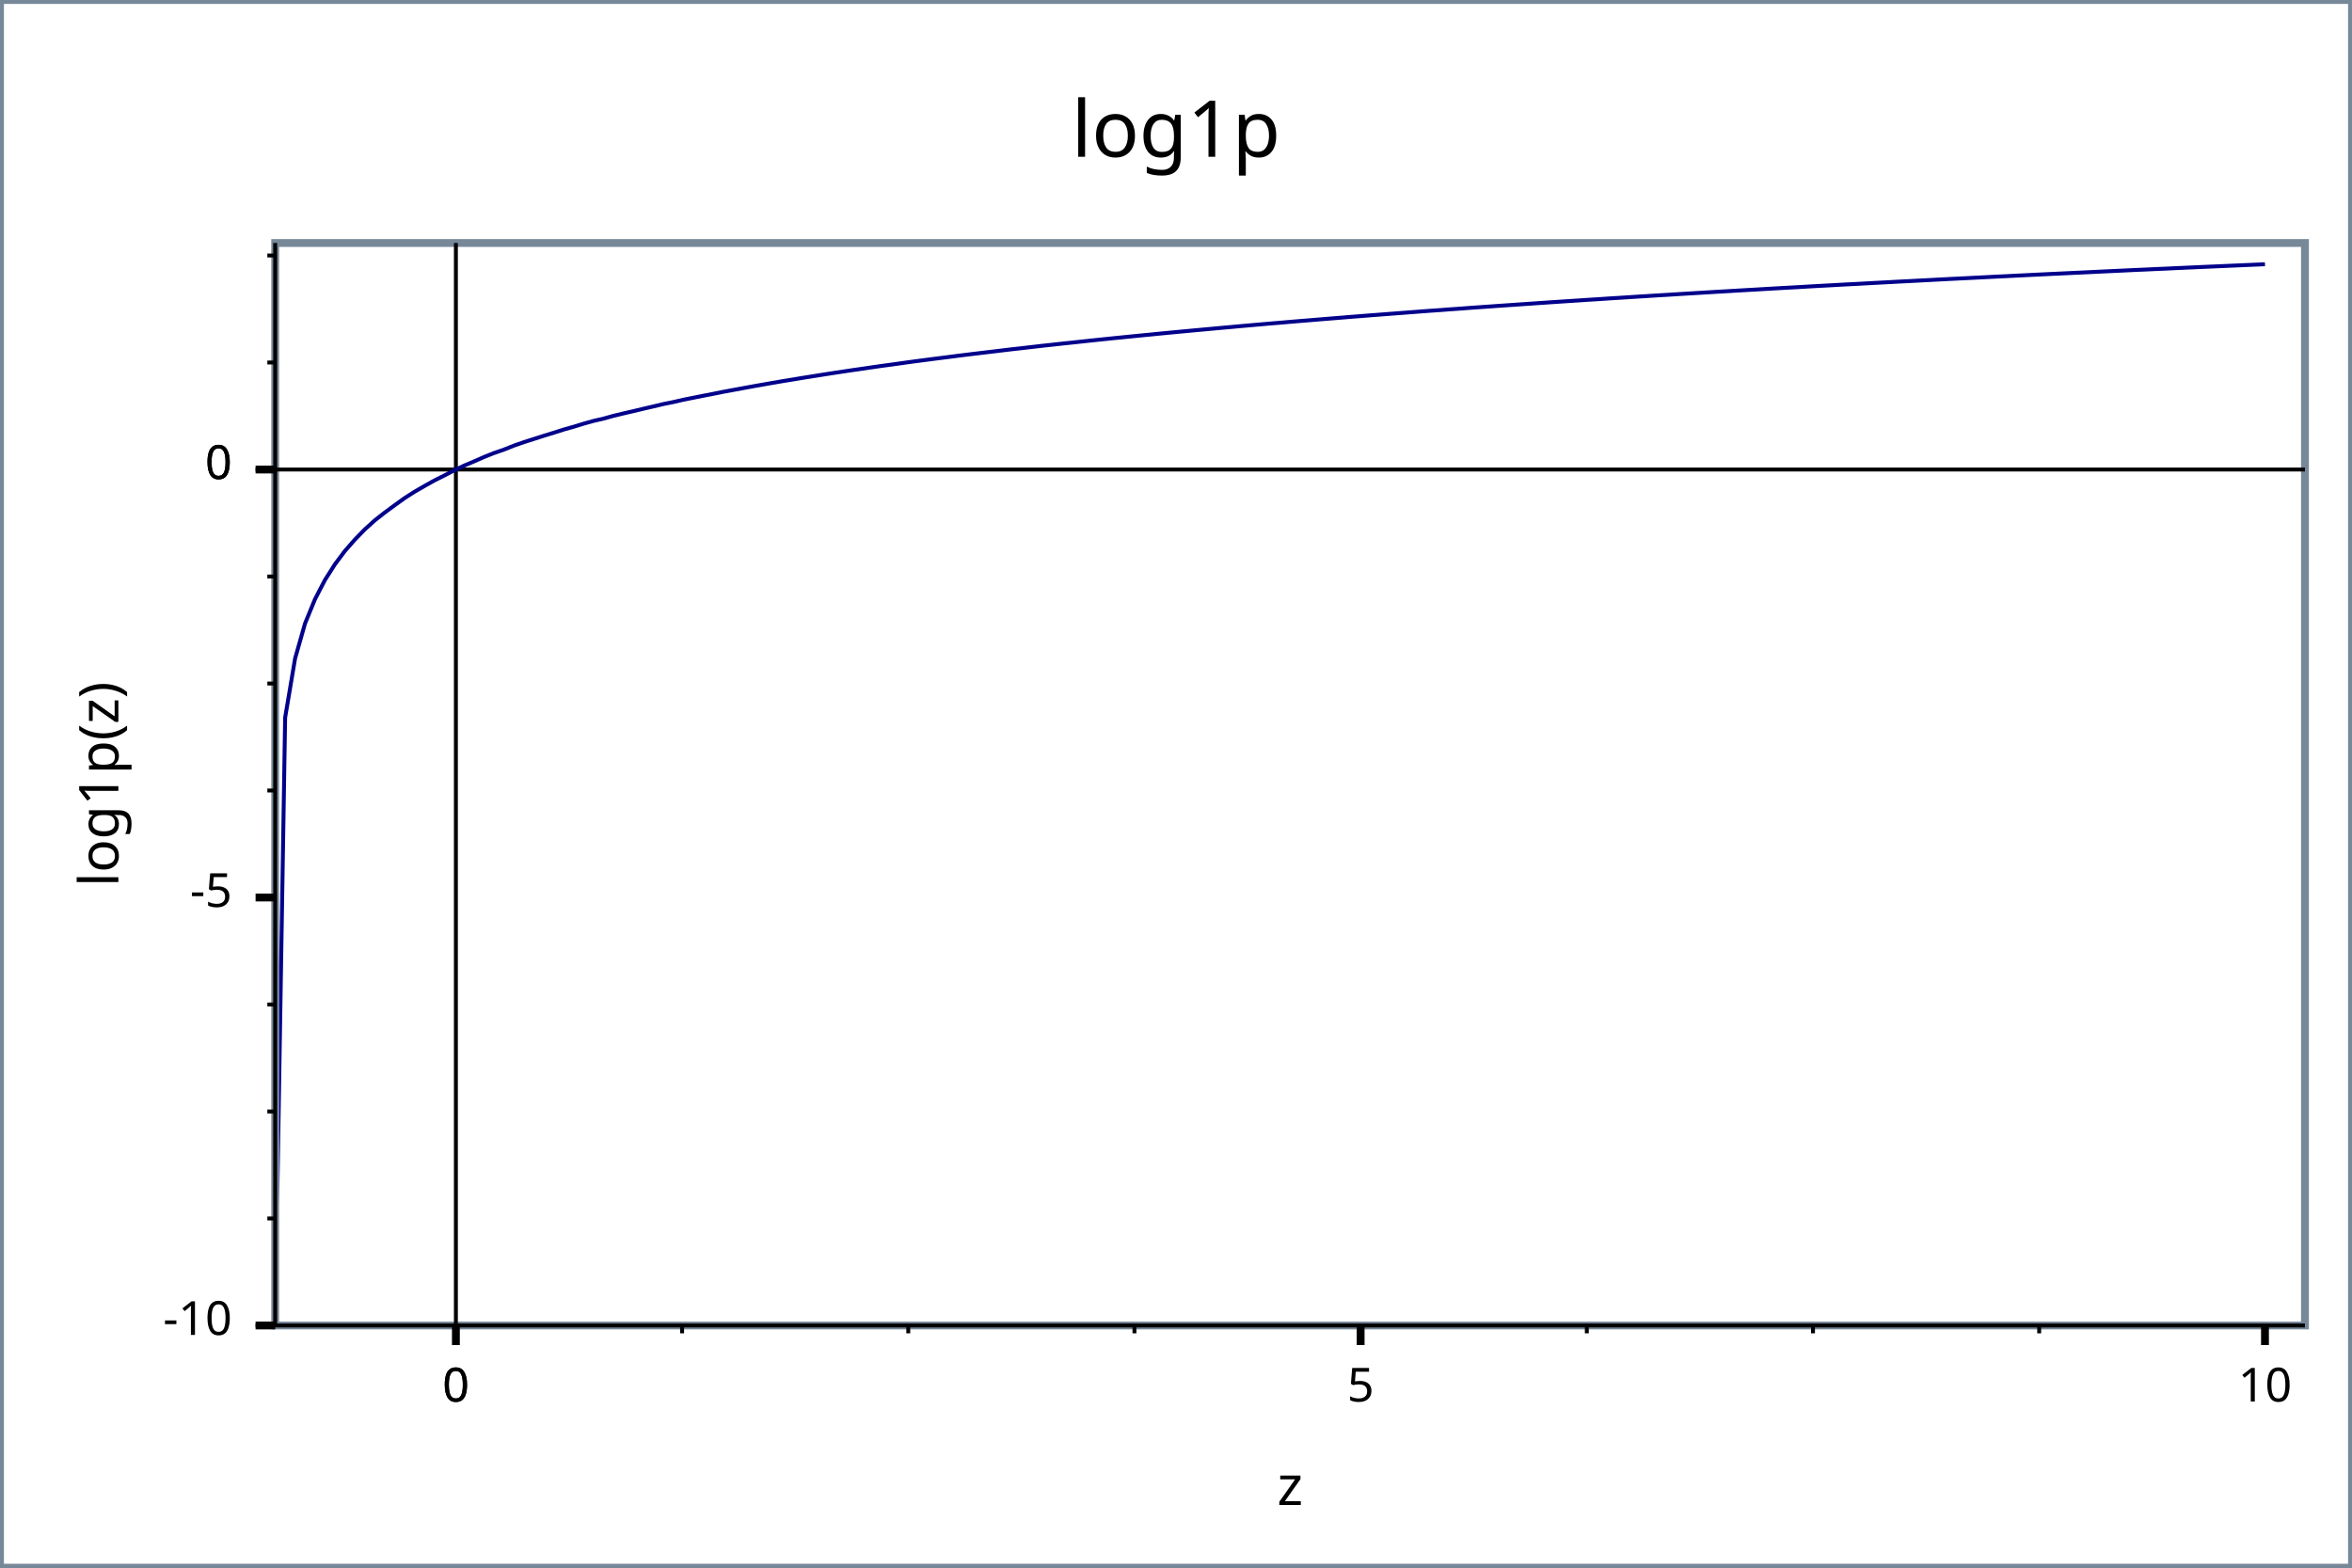
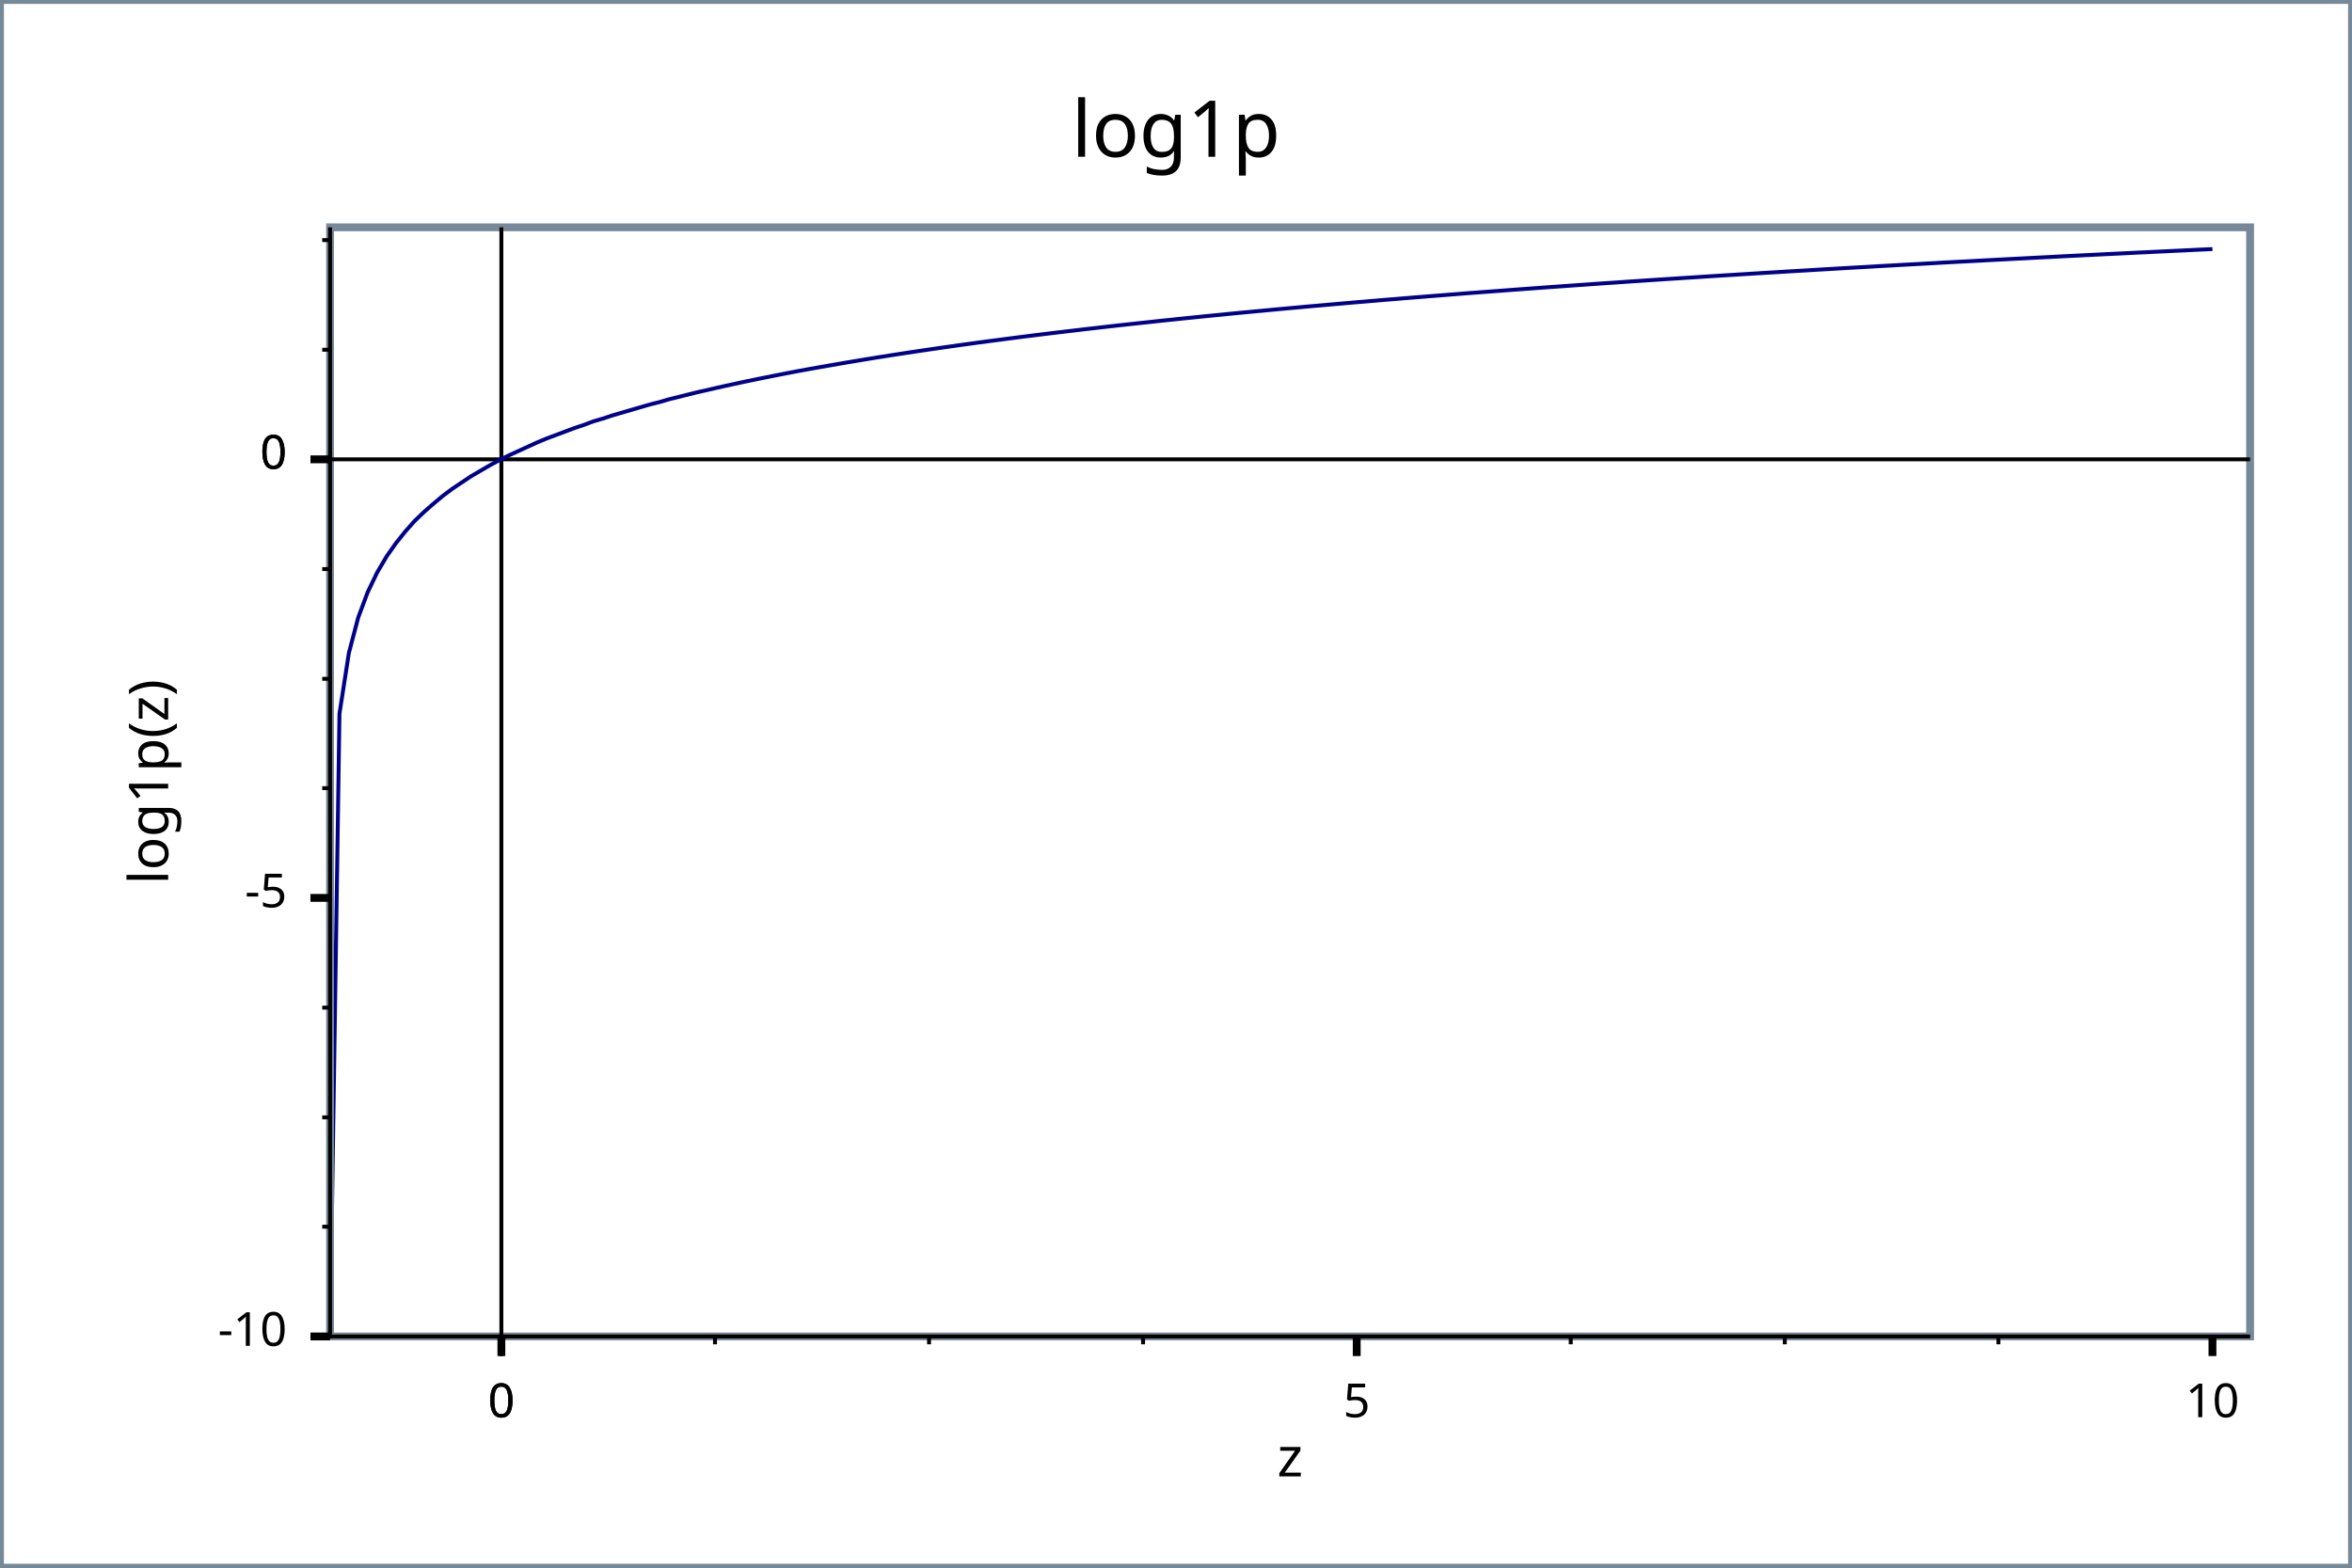
<svg xmlns="http://www.w3.org/2000/svg" width="600" height="400" version="1.1">
  <meta name="copyright" content="John Maddock" />
  <meta name="date" content="2008" />
  <clipPath id="plot_window">
-     <rect x="71.2" y="63" width="515.8" height="274.2" />
+     <rect x="85.2" y="59" width="487.8" height="281" />
  </clipPath>
  <g id="imageBackground" stroke="rgb(119,136,153)" fill="rgb(255,255,255)" stroke-width="2">
    <rect x="0" y="0" width="600" height="400" />
  </g>
  <g id="plotBackground" stroke="rgb(119,136,153)" fill="rgb(255,255,255)" stroke-width="2">
-     <rect x="70.2" y="62" width="517.8" height="276.2" />
+     <rect x="84.2" y="58" width="489.8" height="283" />
  </g>
  <g id="yMinorGrid" stroke="rgb(200,220,255)" stroke-width="0.5" />
  <g id="yMajorGrid" stroke="rgb(200,220,255)" stroke-width="1" />
  <g id="xMinorGrid" stroke="rgb(200,220,255)" stroke-width="0.5" />
  <g id="xMajorGrid" stroke="rgb(200,220,255)" stroke-width="1" />
  <g id="yAxis" stroke="rgb(0,0,0)" stroke-width="1">
-     <line x1="116.3" y1="62" x2="116.3" y2="343.2" />
-     <line x1="70.2" y1="62" x2="70.2" y2="338.2" />
+     <line x1="127.9" y1="58" x2="127.9" y2="346" />
+     <line x1="84.2" y1="58" x2="84.2" y2="341" />
  </g>
  <g id="xAxis" stroke="rgb(0,0,0)" stroke-width="1">
-     <line x1="65.2" y1="119.8" x2="588" y2="119.8" />
-     <line x1="65.2" y1="338.2" x2="588" y2="338.2" />
+     <line x1="79.2" y1="117.2" x2="574" y2="117.2" />
+     <line x1="79.2" y1="341" x2="574" y2="341" />
  </g>
  <g id="yMinorTicks" stroke="rgb(0,0,0)" stroke-width="1">
-     <path d="M68.2,92.49 L70.2,92.49 M68.2,65.19 L70.2,65.19 M68.2,119.8 L70.2,119.8 M68.2,147.1 L70.2,147.1 M68.2,174.4 L70.2,174.4 M68.2,201.7 L70.2,201.7 M68.2,229 L70.2,229 M68.2,256.3 L70.2,256.3 M68.2,283.6 L70.2,283.6 M68.2,310.9 L70.2,310.9 M68.2,338.2 L70.2,338.2 " fill="none" />
+     <path d="M82.2,89.24 L84.2,89.24 M82.2,61.26 L84.2,61.26 M82.2,117.2 L84.2,117.2 M82.2,145.2 L84.2,145.2 M82.2,173.2 L84.2,173.2 M82.2,201.1 L84.2,201.1 M82.2,229.1 L84.2,229.1 M82.2,257.1 L84.2,257.1 M82.2,285.1 L84.2,285.1 M82.2,313 L84.2,313 M82.2,341 L84.2,341 " fill="none" />
  </g>
  <g id="xMinorTicks" stroke="rgb(0,0,0)" stroke-width="1">
-     <path d="M174,338.2 L174,340.2 M231.7,338.2 L231.7,340.2 M289.4,338.2 L289.4,340.2 M404.8,338.2 L404.8,340.2 M462.5,338.2 L462.5,340.2 M520.2,338.2 L520.2,340.2 " fill="none" />
+     <path d="M182.4,341 L182.4,343 M237,341 L237,343 M291.6,341 L291.6,343 M400.7,341 L400.7,343 M455.3,341 L455.3,343 M509.8,341 L509.8,343 " fill="none" />
  </g>
  <g id="yMajorTicks" stroke="rgb(0,0,0)" stroke-width="2">
-     <path d="M65.2,119.8 L70.2,119.8 M65.2,119.8 L70.2,119.8 M65.2,229 L70.2,229 M65.2,338.2 L70.2,338.2 " fill="none" />
+     <path d="M79.2,117.2 L84.2,117.2 M79.2,117.2 L84.2,117.2 M79.2,229.1 L84.2,229.1 M79.2,341 L84.2,341 " fill="none" />
  </g>
  <g id="xMajorTicks" stroke="rgb(0,0,0)" stroke-width="2">
-     <path d="M116.3,338.2 L116.3,343.2 M347.1,338.2 L347.1,343.2 M577.8,338.2 L577.8,343.2 M116.3,338.2 L116.3,343.2 " fill="none" />
+     <path d="M127.9,341 L127.9,346 M346.1,341 L346.1,346 M564.4,341 L564.4,346 M127.9,341 L127.9,346 " fill="none" />
  </g>
-   <g id="plotLabels">
-     <text x="116.3" y="357.6" text-anchor="middle" font-size="12" font-family="Verdana">0</text>
-     <text x="347.1" y="357.6" text-anchor="middle" font-size="12" font-family="Verdana">5</text>
-     <text x="577.8" y="357.6" text-anchor="middle" font-size="12" font-family="Verdana">10</text>
-     <text x="116.3" y="357.6" text-anchor="middle" font-size="12" font-family="Verdana">0</text>
-     <text x="59.2" y="122.2" text-anchor="end" font-size="12" font-family="Verdana">0</text>
-     <text x="59.2" y="122.2" text-anchor="end" font-size="12" font-family="Verdana">0</text>
-     <text x="59.2" y="231.4" text-anchor="end" font-size="12" font-family="Verdana">-5</text>
-     <text x="59.2" y="340.6" text-anchor="end" font-size="12" font-family="Verdana">-10</text>
+   <g id="xTicksValues">
+     <text x="127.9" y="361.6" text-anchor="middle" font-size="12" font-family="Verdana">0</text>
+     <text x="346.1" y="361.6" text-anchor="middle" font-size="12" font-family="Verdana">5</text>
+     <text x="564.4" y="361.6" text-anchor="middle" font-size="12" font-family="Verdana">10</text>
+     <text x="127.9" y="361.6" text-anchor="middle" font-size="12" font-family="Verdana">0</text>
+   </g>
+   <g id="yTicksValues">
+     <text x="73.2" y="119.6" text-anchor="end" font-size="12" font-family="Verdana">0</text>
+     <text x="73.2" y="119.6" text-anchor="end" font-size="12" font-family="Verdana">0</text>
+     <text x="73.2" y="231.5" text-anchor="end" font-size="12" font-family="Verdana">-5</text>
+     <text x="73.2" y="343.4" text-anchor="end" font-size="12" font-family="Verdana">-10</text>
  </g>
  <g id="yLabel">
-     <text x="30.2" y="200.1" text-anchor="middle" transform="rotate(-90 30.2 200.1 )" font-size="14" font-family="Verdana">log1p(z)</text>
+     <text x="42.9" y="199.5" text-anchor="middle" transform="rotate(-90 42.9 199.5 )" font-size="14" font-family="Verdana">log1p(z)</text>
  </g>
  <g id="xLabel">
-     <text x="329.1" y="384" text-anchor="middle" font-size="14" font-family="Verdana">z</text>
+     <text x="329.1" y="376.7" text-anchor="middle" font-size="14" font-family="Verdana">z</text>
  </g>
  <g id="plotLines" stroke-width="2">
    <g clip-path="url(#plot_window)" stroke="rgb(0,0,139)" stroke-width="1">
-       <path d="M70.2,338.2 L72.74,183.1 L75.28,168 L77.81,159.1 L80.35,152.9 L82.89,148 L85.43,144 L87.97,140.6 L90.51,137.7 L93.04,135.1 L95.58,132.8 L98.12,130.8 L100.7,128.9 L103.2,127.1 L105.7,125.5 L108.3,124 L110.8,122.6 L113.4,121.3 L115.9,120 L118.4,118.8 L121,117.7 L123.5,116.6 L126,115.6 L128.6,114.7 L131.1,113.7 L133.7,112.8 L136.2,112 L138.7,111.2 L141.3,110.4 L143.8,109.6 L146.3,108.9 L148.9,108.1 L151.4,107.4 L154,106.8 L156.5,106.1 L159,105.5 L161.6,104.9 L164.1,104.3 L166.7,103.7 L169.2,103.1 L171.7,102.6 L174.3,102 L176.8,101.5 L179.3,101 L181.9,100.5 L184.4,99.99 L187,99.51 L189.5,99.05 L192,98.59 L194.6,98.13 L197.1,97.69 L199.6,97.26 L202.2,96.84 L204.7,96.42 L207.3,96.01 L209.8,95.61 L212.3,95.22 L214.9,94.83 L217.4,94.45 L220,94.08 L222.5,93.71 L225,93.35 L227.6,93 L230.1,92.65 L232.6,92.3 L235.2,91.96 L237.7,91.63 L240.3,91.3 L242.8,90.98 L245.3,90.66 L247.9,90.34 L250.4,90.04 L253,89.73 L255.5,89.43 L258,89.13 L260.6,88.84 L263.1,88.55 L265.6,88.26 L268.2,87.98 L270.7,87.7 L273.3,87.43 L275.8,87.16 L278.3,86.89 L280.9,86.62 L283.4,86.36 L286,86.1 L288.5,85.85 L291,85.6 L293.6,85.35 L296.1,85.1 L298.6,84.86 L301.2,84.61 L303.7,84.38 L306.3,84.14 L308.8,83.91 L311.3,83.68 L313.9,83.45 L316.4,83.22 L318.9,83 L321.5,82.77 L324,82.55 L326.6,82.34 L329.1,82.12 L331.6,81.91 L334.2,81.7 L336.7,81.49 L339.3,81.28 L341.8,81.08 L344.3,80.87 L346.9,80.67 L349.4,80.47 L351.9,80.28 L354.5,80.08 L357,79.89 L359.6,79.69 L362.1,79.5 L364.6,79.31 L367.2,79.13 L369.7,78.94 L372.3,78.76 L374.8,78.57 L377.3,78.39 L379.9,78.21 L382.4,78.03 L384.9,77.86 L387.5,77.68 L390,77.51 L392.6,77.33 L395.1,77.16 L397.6,76.99 L400.2,76.82 L402.7,76.66 L405.2,76.49 L407.8,76.33 L410.3,76.16 L412.9,76 L415.4,75.84 L417.9,75.68 L420.5,75.52 L423,75.36 L425.6,75.21 L428.1,75.05 L430.6,74.9 L433.2,74.74 L435.7,74.59 L438.2,74.44 L440.8,74.29 L443.3,74.14 L445.9,73.99 L448.4,73.85 L450.9,73.7 L453.5,73.55 L456,73.41 L458.6,73.27 L461.1,73.12 L463.6,72.98 L466.2,72.84 L468.7,72.7 L471.2,72.56 L473.8,72.43 L476.3,72.29 L478.9,72.15 L481.4,72.02 L483.9,71.88 L486.5,71.75 L489,71.62 L491.5,71.49 L494.1,71.35 L496.6,71.22 L499.2,71.09 L501.7,70.97 L504.2,70.84 L506.8,70.71 L509.3,70.58 L511.9,70.46 L514.4,70.33 L516.9,70.21 L519.5,70.08 L522,69.96 L524.5,69.84 L527.1,69.72 L529.6,69.6 L532.2,69.48 L534.7,69.36 L537.2,69.24 L539.8,69.12 L542.3,69 L544.8,68.88 L547.4,68.77 L549.9,68.65 L552.5,68.54 L555,68.42 L557.5,68.31 L560.1,68.19 L562.6,68.08 L565.2,67.97 L567.7,67.86 L570.2,67.75 L572.8,67.64 L575.3,67.53 L577.8,67.42 " fill="none" />
+       <path d="M84.2,341 L86.6,182.1 L89,166.6 L91.4,157.5 L93.8,151.1 L96.2,146.1 L98.61,142 L101,138.6 L103.4,135.6 L105.8,132.9 L108.2,130.6 L110.6,128.5 L113,126.5 L115.4,124.7 L117.8,123.1 L120.2,121.5 L122.6,120.1 L125,118.7 L127.4,117.4 L129.8,116.2 L132.2,115.1 L134.6,114 L137,112.9 L139.4,111.9 L141.8,111 L144.2,110.1 L146.6,109.2 L149,108.4 L151.4,107.5 L153.8,106.8 L156.2,106 L158.6,105.3 L161,104.6 L163.4,103.9 L165.8,103.2 L168.2,102.6 L170.6,101.9 L173,101.3 L175.4,100.7 L177.8,100.1 L180.2,99.57 L182.6,99.01 L185,98.47 L187.4,97.95 L189.8,97.43 L192.2,96.93 L194.6,96.44 L197,95.96 L199.4,95.49 L201.8,95.02 L204.2,94.57 L206.6,94.13 L209.1,93.69 L211.5,93.27 L213.9,92.85 L216.3,92.44 L218.7,92.04 L221.1,91.64 L223.5,91.25 L225.9,90.87 L228.3,90.49 L230.7,90.12 L233.1,89.76 L235.5,89.4 L237.9,89.05 L240.3,88.7 L242.7,88.36 L245.1,88.02 L247.5,87.69 L249.9,87.36 L252.3,87.04 L254.7,86.73 L257.1,86.41 L259.5,86.1 L261.9,85.8 L264.3,85.5 L266.7,85.2 L269.1,84.91 L271.5,84.62 L273.9,84.34 L276.3,84.05 L278.7,83.78 L281.1,83.5 L283.5,83.23 L285.9,82.96 L288.3,82.7 L290.7,82.44 L293.1,82.18 L295.5,81.92 L297.9,81.67 L300.3,81.42 L302.7,81.17 L305.1,80.93 L307.5,80.68 L309.9,80.45 L312.3,80.21 L314.7,79.97 L317.1,79.74 L319.5,79.51 L321.9,79.29 L324.3,79.06 L326.7,78.84 L329.1,78.62 L331.5,78.4 L333.9,78.18 L336.3,77.97 L338.7,77.76 L341.1,77.55 L343.5,77.34 L345.9,77.13 L348.3,76.93 L350.7,76.73 L353.1,76.52 L355.5,76.33 L357.9,76.13 L360.3,75.93 L362.7,75.74 L365.1,75.55 L367.5,75.36 L369.9,75.17 L372.3,74.98 L374.7,74.79 L377.1,74.61 L379.5,74.43 L381.9,74.25 L384.3,74.07 L386.7,73.89 L389.1,73.71 L391.5,73.54 L393.9,73.36 L396.3,73.19 L398.7,73.02 L401.1,72.85 L403.5,72.68 L405.9,72.51 L408.3,72.34 L410.7,72.18 L413.1,72.02 L415.5,71.85 L417.9,71.69 L420.3,71.53 L422.7,71.37 L425.1,71.21 L427.5,71.06 L429.9,70.9 L432.3,70.75 L434.7,70.59 L437.1,70.44 L439.5,70.29 L441.9,70.14 L444.3,69.99 L446.7,69.84 L449.1,69.69 L451.6,69.54 L454,69.4 L456.4,69.25 L458.8,69.11 L461.2,68.97 L463.6,68.82 L466,68.68 L468.4,68.54 L470.8,68.4 L473.2,68.26 L475.6,68.13 L478,67.99 L480.4,67.85 L482.8,67.72 L485.2,67.58 L487.6,67.45 L490,67.32 L492.4,67.19 L494.8,67.05 L497.2,66.92 L499.6,66.79 L502,66.67 L504.4,66.54 L506.8,66.41 L509.2,66.28 L511.6,66.16 L514,66.03 L516.4,65.91 L518.8,65.78 L521.2,65.66 L523.6,65.54 L526,65.41 L528.4,65.29 L530.8,65.17 L533.2,65.05 L535.6,64.93 L538,64.81 L540.4,64.7 L542.8,64.58 L545.2,64.46 L547.6,64.35 L550,64.23 L552.4,64.12 L554.8,64 L557.2,63.89 L559.6,63.77 L562,63.66 L564.4,63.55 " fill="none" />
    </g>
  </g>
  <g id="plotPoints" clip-path="url(#plot_window)" />
  <g id="title">
    <text x="300" y="40" text-anchor="middle" font-size="20" font-family="Verdana">log1p</text>
  </g>
  <g id="plotXValues" />
  <g id="plotYValues" />
</svg>
